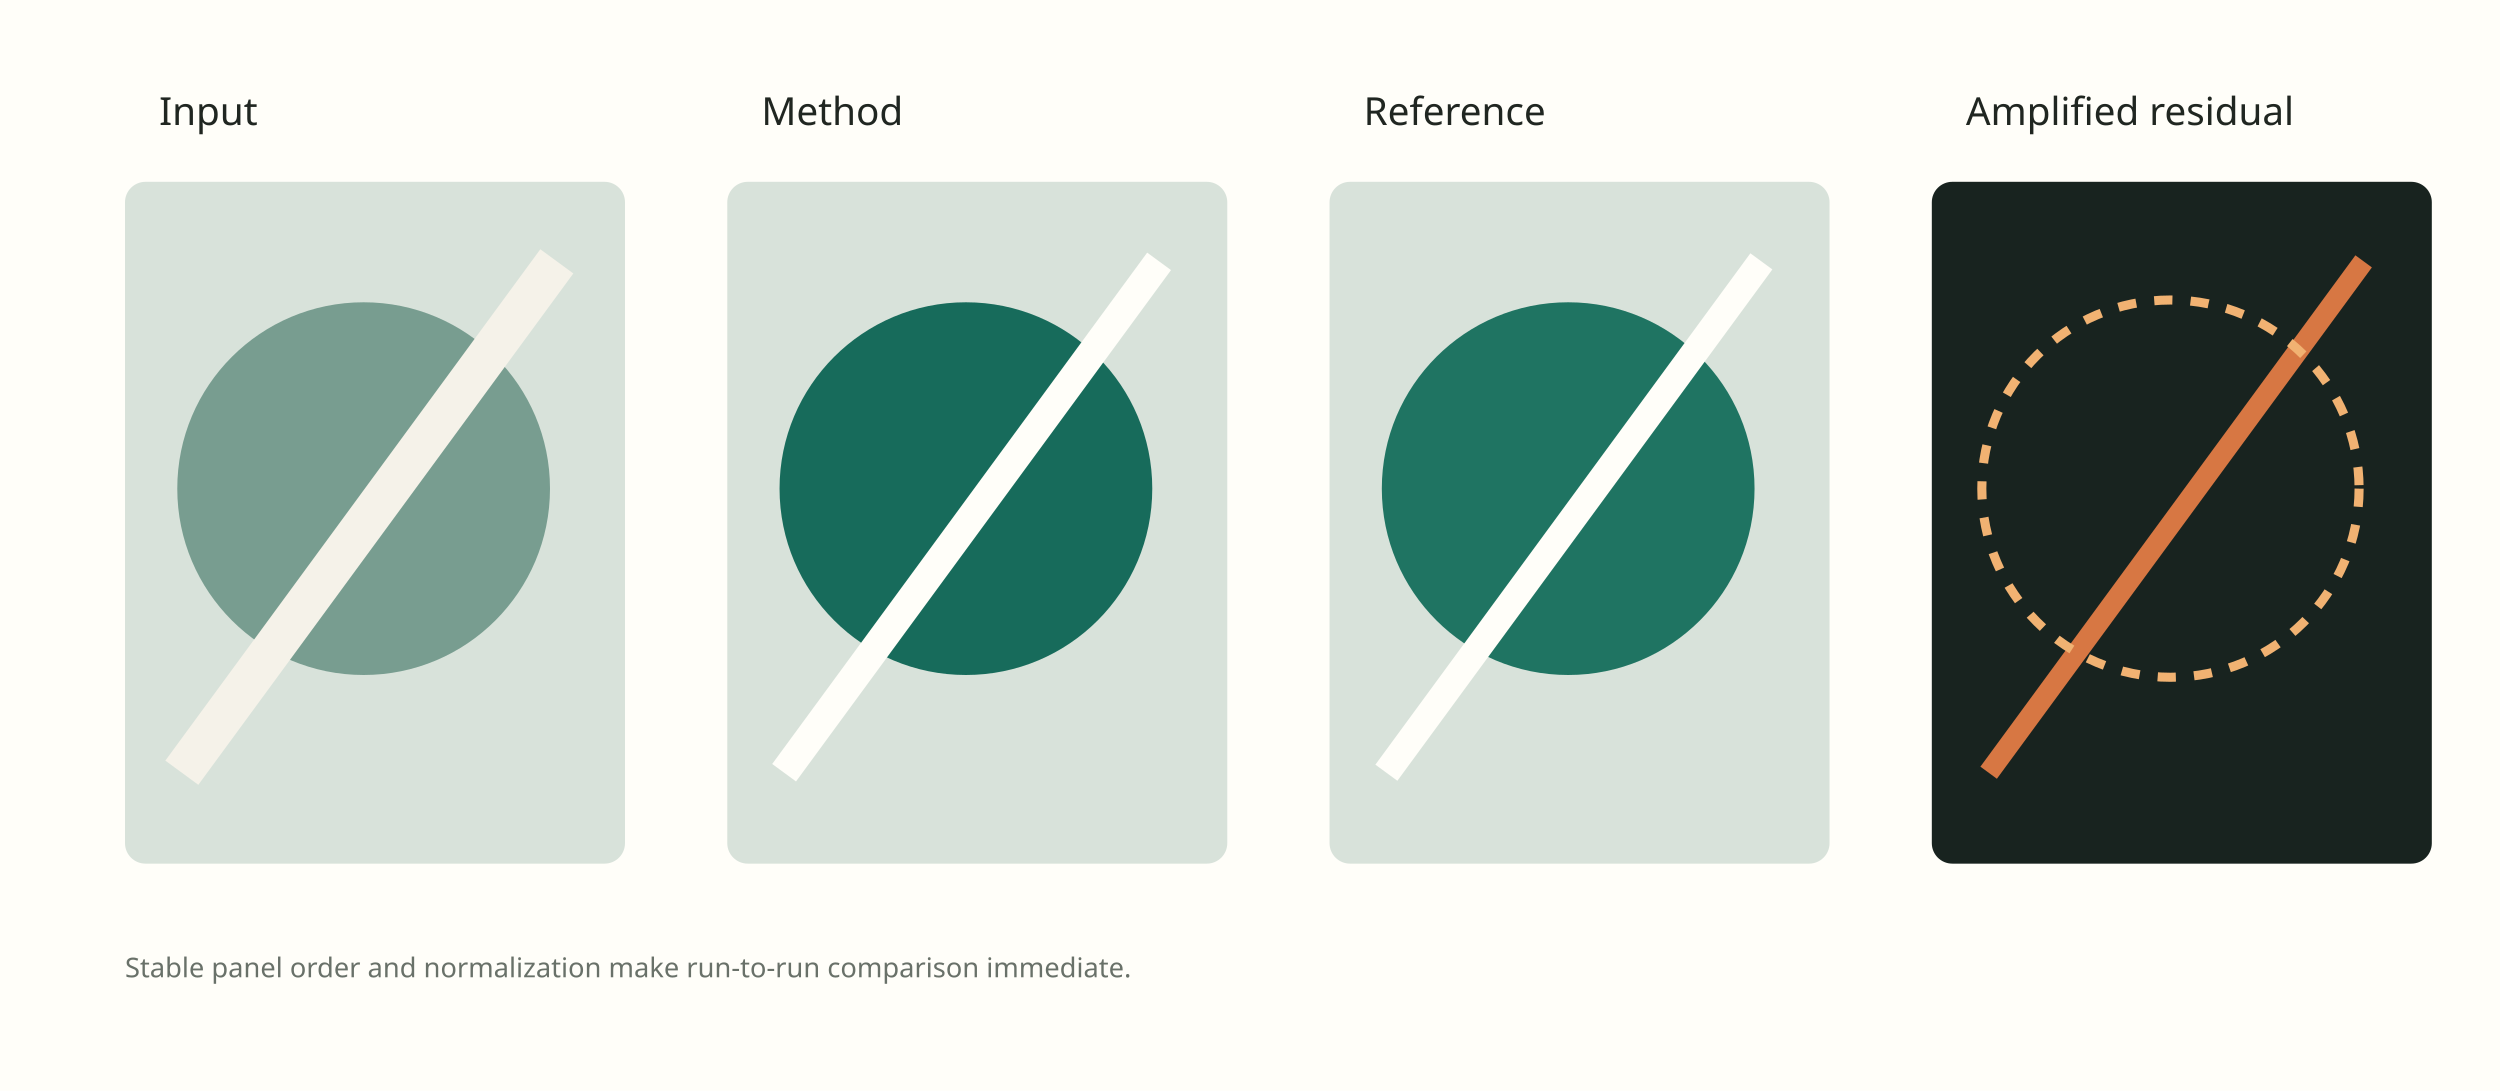
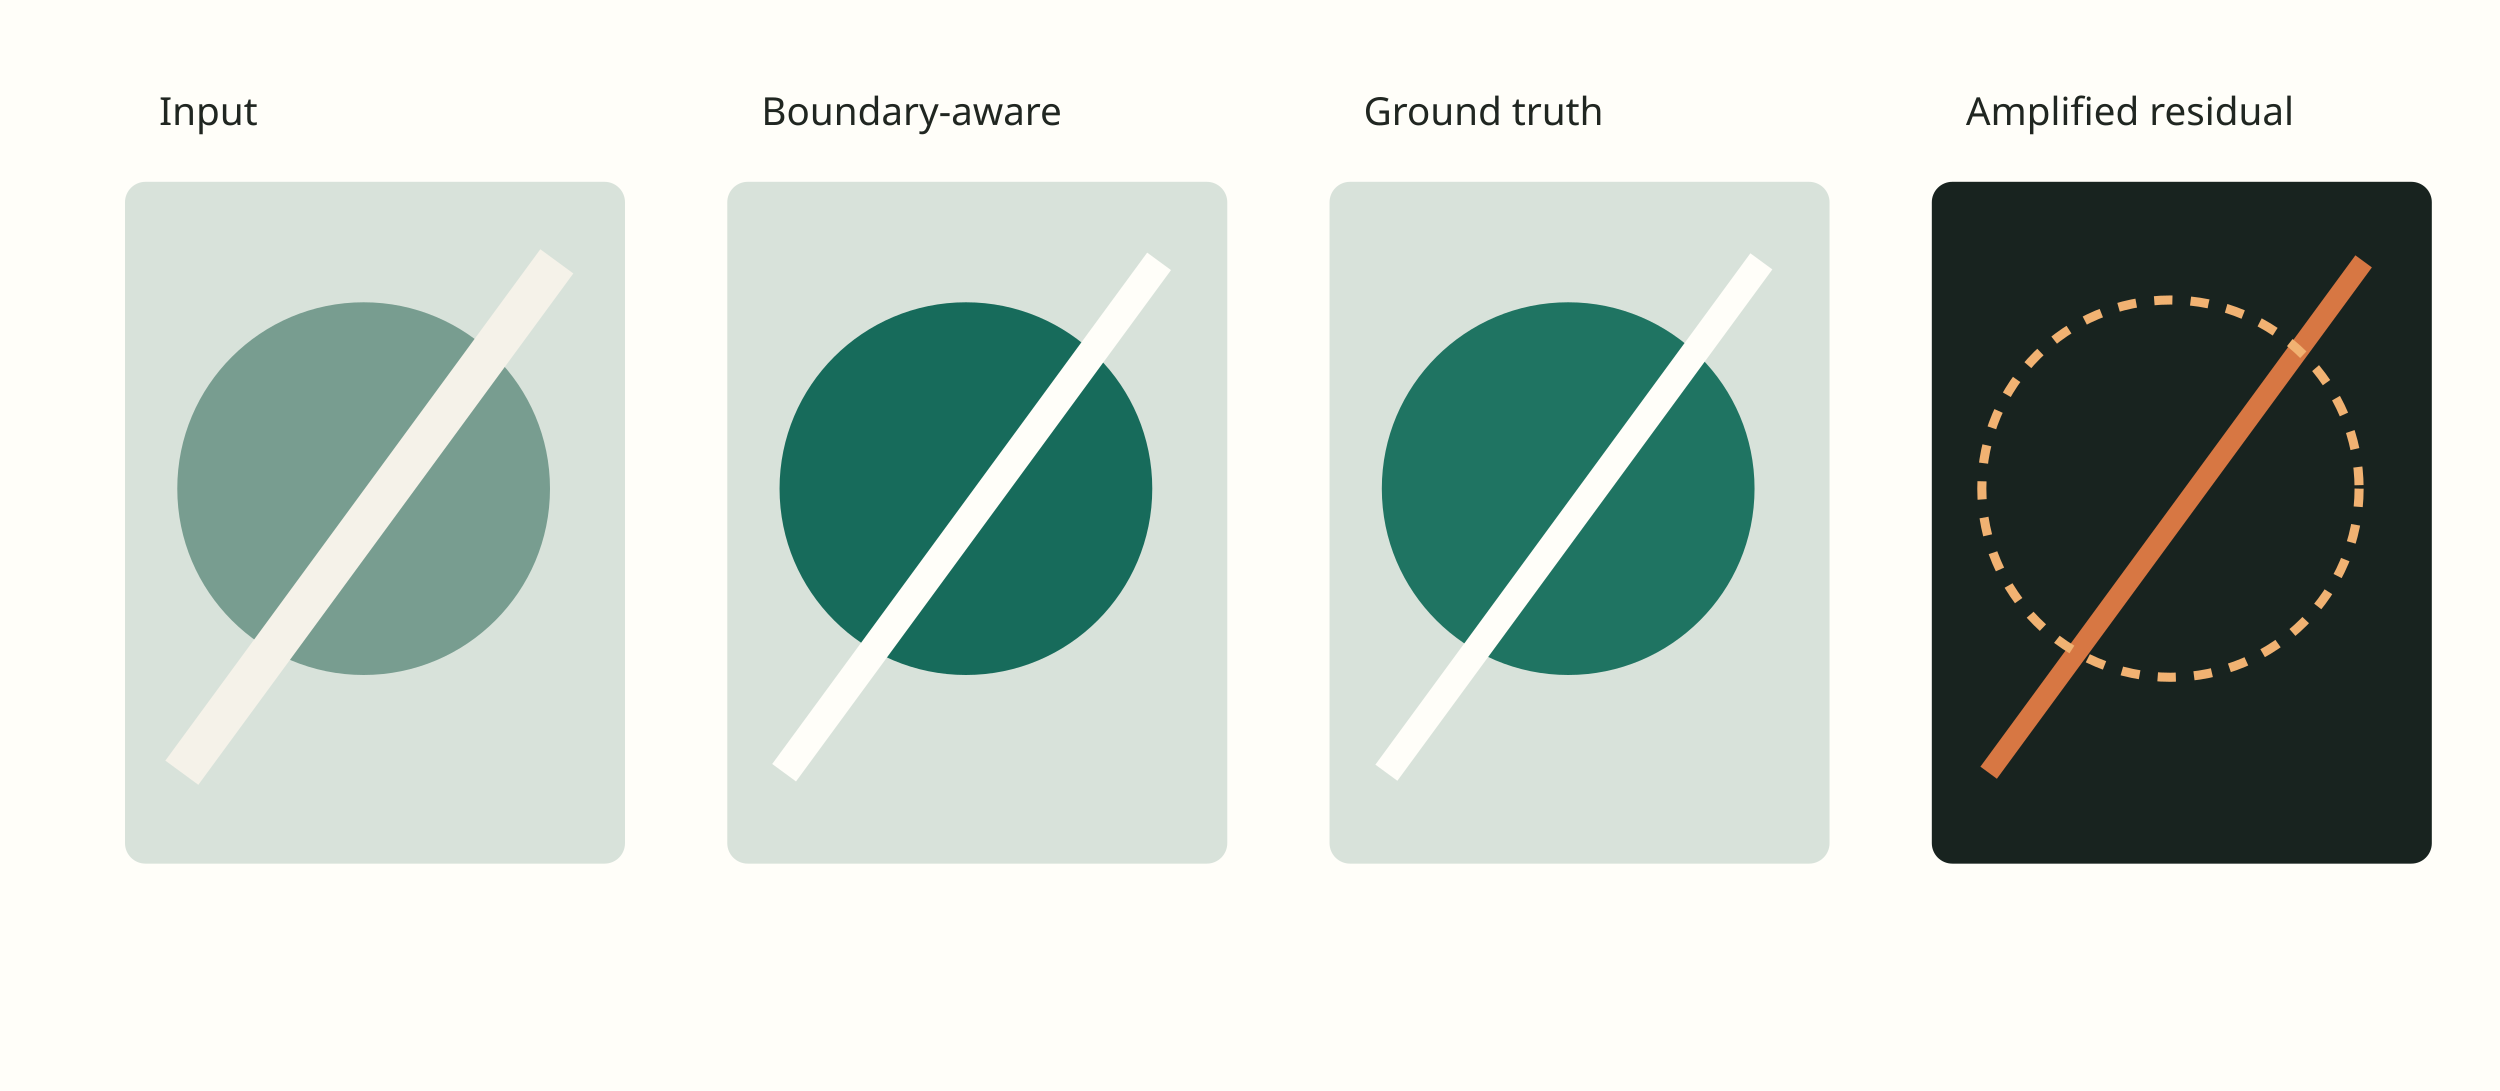
<svg xmlns="http://www.w3.org/2000/svg" viewBox="0 0 1100 480">
  <rect width="1100" height="480" fill="#fffef9" />
  <g font-family="sans-serif" fill="#202621" font-size="17">
    <text x="70" y="55">Input</text>
-     <text x="335" y="55">Method</text>
-     <text x="600" y="55">Reference</text>
+     <text x="335" y="55">Boundary-aware</text>
+     <text x="600" y="55">Ground truth</text>
    <text x="865" y="55">Amplified residual</text>
  </g>
  <g transform="translate(55 80)">
    <g>
      <rect width="220" height="300" rx="9" fill="#d8e2da" />
      <circle cx="105" cy="135" r="82" fill="#789d90" />
      <path d="M25 260L190 35" stroke="#f5f2e9" stroke-width="18" />
    </g>
    <g transform="translate(265)">
      <rect width="220" height="300" rx="9" fill="#d8e2da" />
      <circle cx="105" cy="135" r="82" fill="#176b5b" />
      <path d="M25 260L190 35" stroke="#fffef9" stroke-width="13" />
    </g>
    <g transform="translate(530)">
      <rect width="220" height="300" rx="9" fill="#d8e2da" />
      <circle cx="105" cy="135" r="82" fill="#1f7462" />
      <path d="M25 260L190 35" stroke="#fffef9" stroke-width="12" />
    </g>
    <g transform="translate(795)">
      <rect width="220" height="300" rx="9" fill="#18231f" />
      <path d="M25 260L190 35" stroke="#d77743" stroke-width="9" />
      <circle cx="105" cy="135" r="83" fill="none" stroke="#f1b272" stroke-width="4" stroke-dasharray="8 8" />
    </g>
  </g>
-   <text x="55" y="430" font-family="sans-serif" fill="#697169">Stable panel order and normalization make run-to-run comparison immediate.</text>
</svg>
